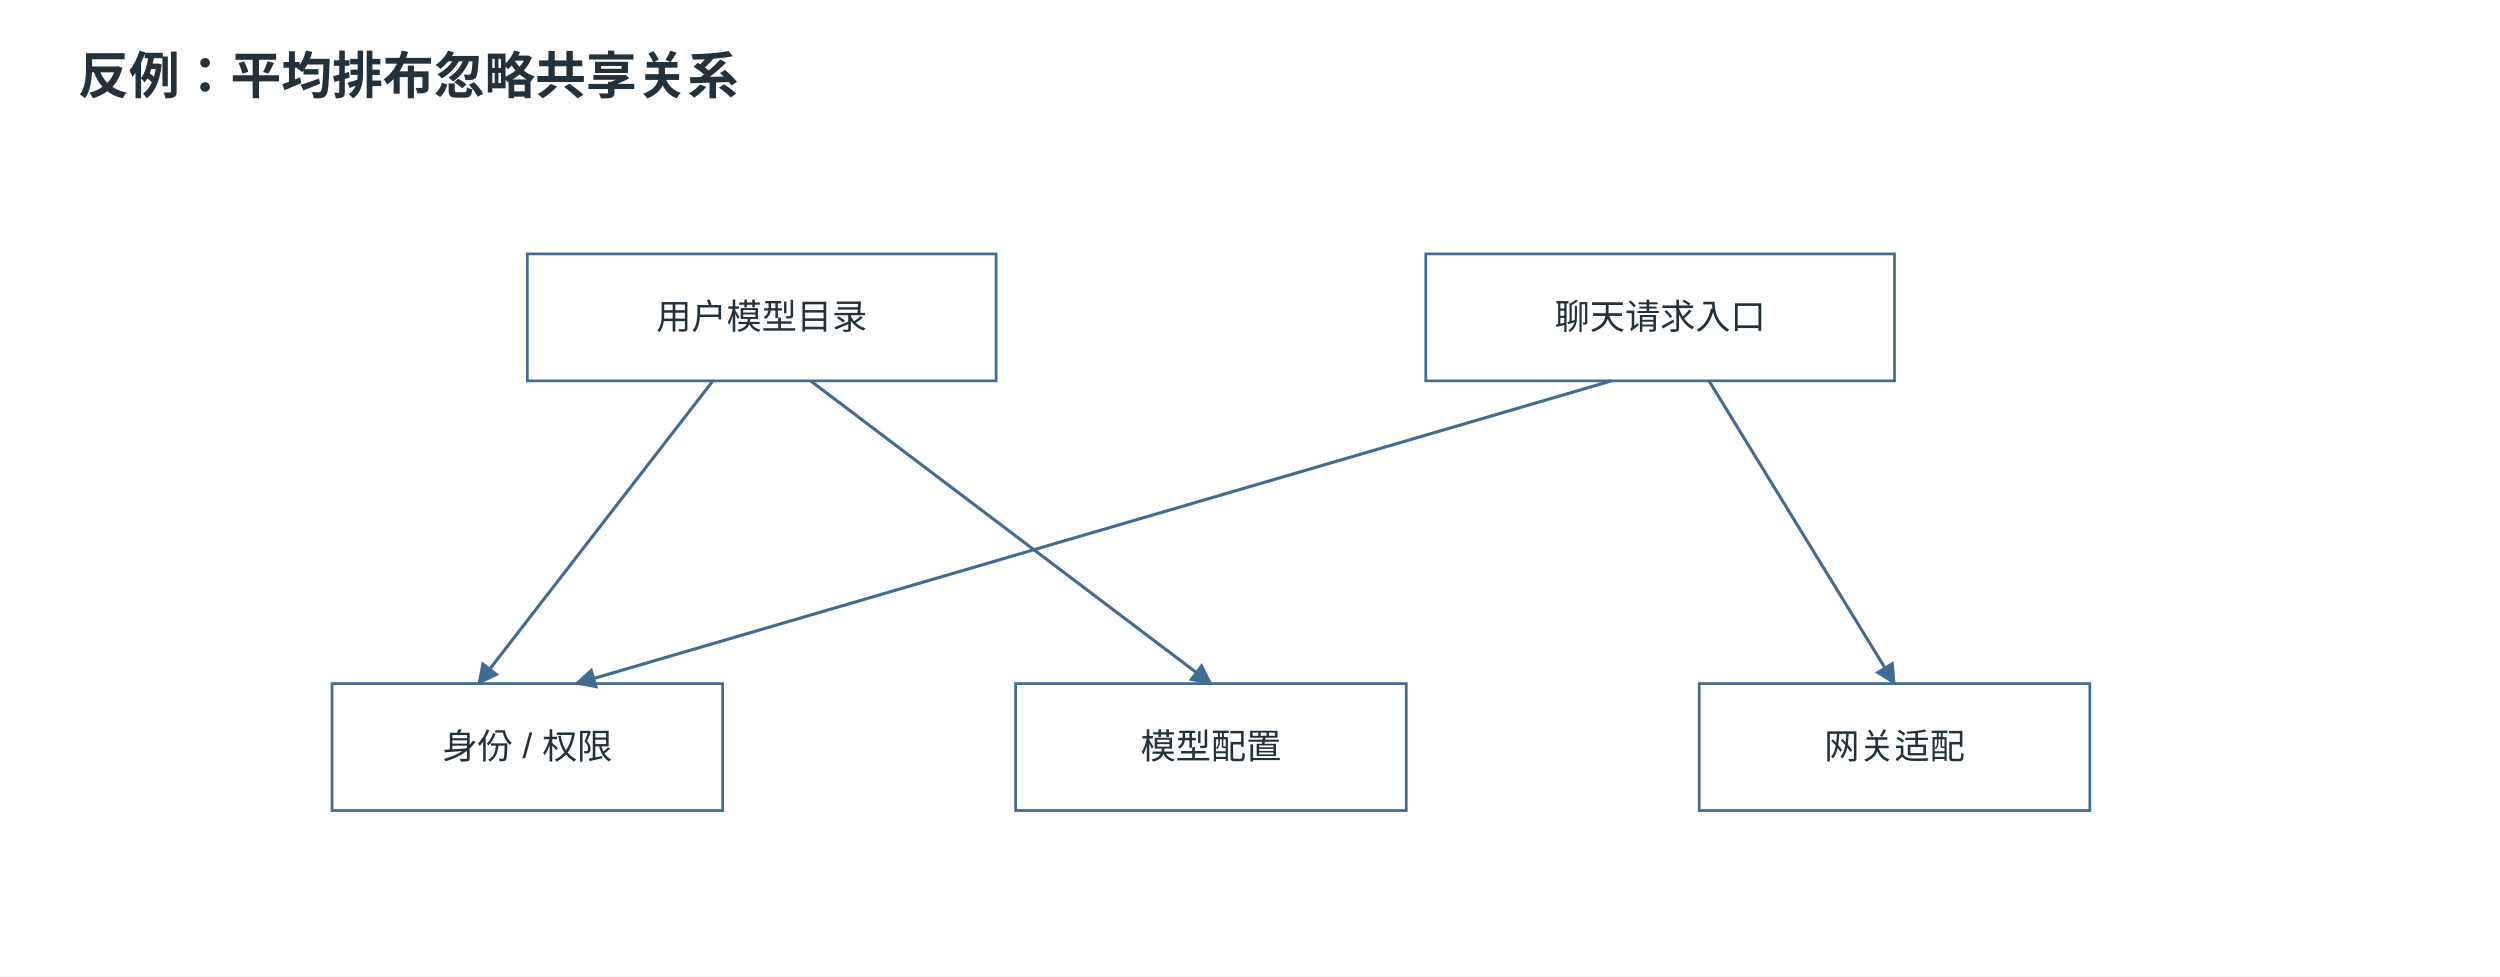
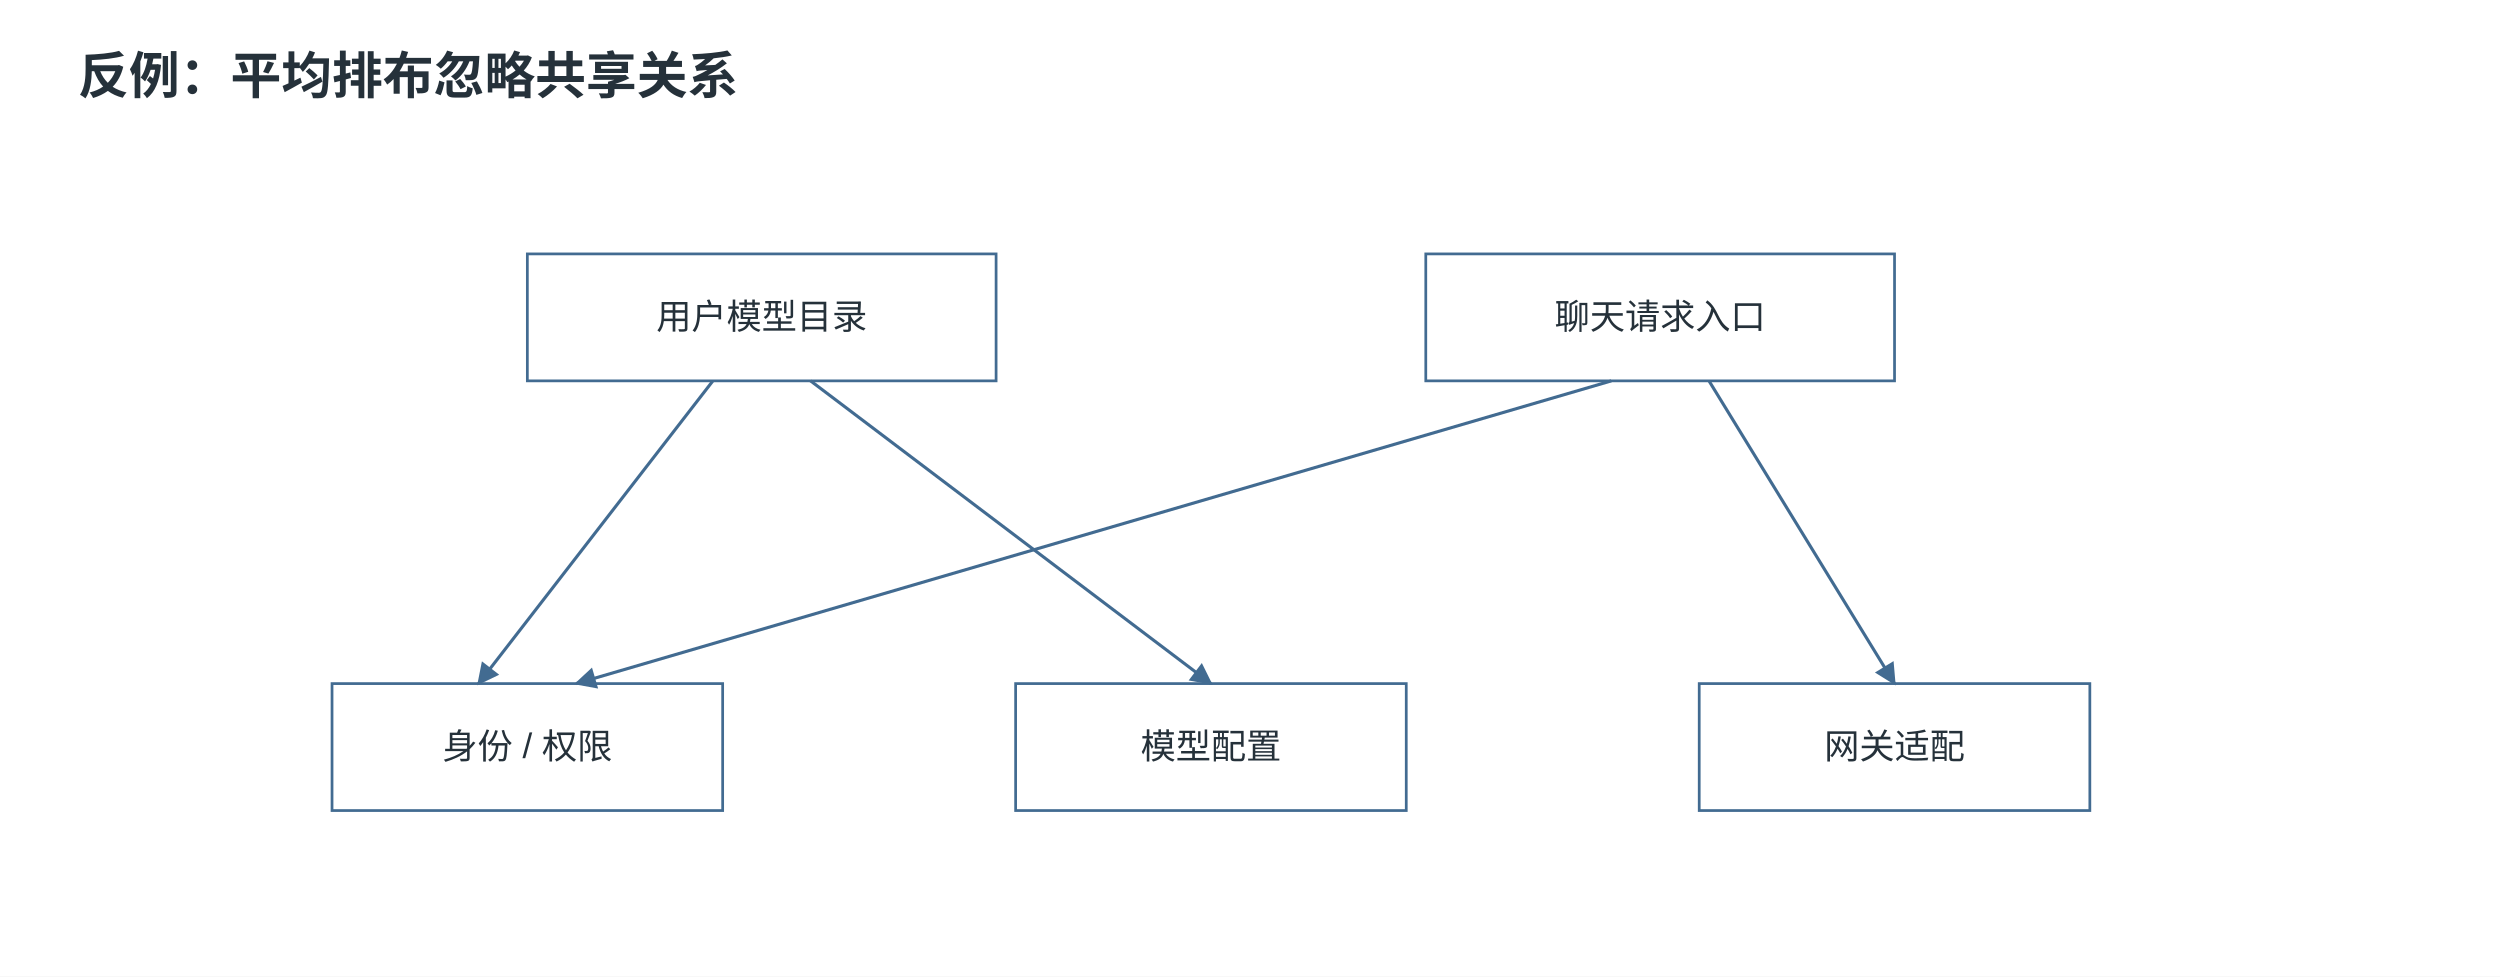
<svg xmlns="http://www.w3.org/2000/svg" width="1280" height="500" viewBox="0 0 1280 500" role="img" aria-labelledby="title desc">
  <defs>
    <marker id="arrow" viewBox="0 0 10 10" refX="9" refY="5" markerWidth="7" markerHeight="7" orient="auto">
      <path d="M0 0 L10 5 L0 10 Z" fill="#426B91" />
    </marker>
  </defs>
-   <style>text{font:18px Arial,"Microsoft YaHei",sans-serif;fill:#25313A}.heading{font-size:26px;font-weight:600}.small{font-size:14px}.box{fill:white;stroke:#426B91;stroke-width:1.4}.panel{fill:#F5F7FA;stroke:#CBD5DF}.label{fill:#E9EEF3;stroke:#CBD5DF}.edge{fill:none;stroke:#426B91;stroke-width:1.6}</style>
+   <style>text{font-family:Arial, 'Microsoft YaHei', 'PingFang SC', 'Noto Sans CJK SC', 'Source Han Sans CN', sans-serif;font-size:18px;fill:#25313A}.heading{font-size:26px;font-weight:600}.small{font-size:14px}.box{fill:white;stroke:#426B91;stroke-width:1.4}.panel{fill:#F5F7FA;stroke:#CBD5DF}.label{fill:#E9EEF3;stroke:#CBD5DF}.edge{fill:none;stroke:#426B91;stroke-width:1.6}</style>
  <rect width="1280" height="500" fill="white" />
-   <text x="40" y="48" class="heading">反例：平均排布忽略共享关系</text>
-   <rect x="270" y="130" width="240" height="65" class="box" />
-   <text x="390" y="168.5" text-anchor="middle">用户模型目录</text>
-   <rect x="730" y="130" width="240" height="65" class="box" />
-   <text x="850" y="168.5" text-anchor="middle">聊天请求入口</text>
-   <rect x="170" y="350" width="200" height="65" class="box" />
-   <text x="270" y="388.5" text-anchor="middle">身份 / 权限</text>
-   <rect x="520" y="350" width="200" height="65" class="box" />
-   <text x="620" y="388.5" text-anchor="middle">模型配置</text>
-   <rect x="870" y="350" width="200" height="65" class="box" />
-   <text x="970" y="388.5" text-anchor="middle">网关适配</text>
-   <path d="M365 195 L245 350" class="edge" marker-end="url(#arrow)" />
-   <path d="M415 195 L620 350" class="edge" marker-end="url(#arrow)" />
-   <path d="M825 195 L295 350" class="edge" marker-end="url(#arrow)" />
-   <path d="M875 195 L970 350" class="edge" marker-end="url(#arrow)" />
+   <text x="40" y="48" class="heading" font-size="26px" font-family="Arial, 'Microsoft YaHei', 'PingFang SC', 'Noto Sans CJK SC', 'Source Han Sans CN', sans-serif" fill="#25313A" font-weight="600">反例：平均排布忽略共享关系</text>
+   <rect x="270" y="130" width="240" height="65" class="box" fill="white" stroke="#426B91" stroke-width="1.4" />
+   <text x="390" y="168.5" text-anchor="middle" font-size="18px" font-family="Arial, 'Microsoft YaHei', 'PingFang SC', 'Noto Sans CJK SC', 'Source Han Sans CN', sans-serif" fill="#25313A">用户模型目录</text>
+   <rect x="730" y="130" width="240" height="65" class="box" fill="white" stroke="#426B91" stroke-width="1.4" />
+   <text x="850" y="168.5" text-anchor="middle" font-size="18px" font-family="Arial, 'Microsoft YaHei', 'PingFang SC', 'Noto Sans CJK SC', 'Source Han Sans CN', sans-serif" fill="#25313A">聊天请求入口</text>
+   <rect x="170" y="350" width="200" height="65" class="box" fill="white" stroke="#426B91" stroke-width="1.4" />
+   <text x="270" y="388.5" text-anchor="middle" font-size="18px" font-family="Arial, 'Microsoft YaHei', 'PingFang SC', 'Noto Sans CJK SC', 'Source Han Sans CN', sans-serif" fill="#25313A">身份 / 权限</text>
+   <rect x="520" y="350" width="200" height="65" class="box" fill="white" stroke="#426B91" stroke-width="1.4" />
+   <text x="620" y="388.5" text-anchor="middle" font-size="18px" font-family="Arial, 'Microsoft YaHei', 'PingFang SC', 'Noto Sans CJK SC', 'Source Han Sans CN', sans-serif" fill="#25313A">模型配置</text>
+   <rect x="870" y="350" width="200" height="65" class="box" fill="white" stroke="#426B91" stroke-width="1.4" />
+   <text x="970" y="388.5" text-anchor="middle" font-size="18px" font-family="Arial, 'Microsoft YaHei', 'PingFang SC', 'Noto Sans CJK SC', 'Source Han Sans CN', sans-serif" fill="#25313A">网关适配</text>
+   <path d="M365 195 L245 350" class="edge" marker-end="url(#arrow)" fill="none" stroke="#426B91" stroke-width="1.6" />
+   <path d="M415 195 L620 350" class="edge" marker-end="url(#arrow)" fill="none" stroke="#426B91" stroke-width="1.6" />
+   <path d="M825 195 L295 350" class="edge" marker-end="url(#arrow)" fill="none" stroke="#426B91" stroke-width="1.6" />
+   <path d="M875 195 L970 350" class="edge" marker-end="url(#arrow)" fill="none" stroke="#426B91" stroke-width="1.6" />
</svg>
